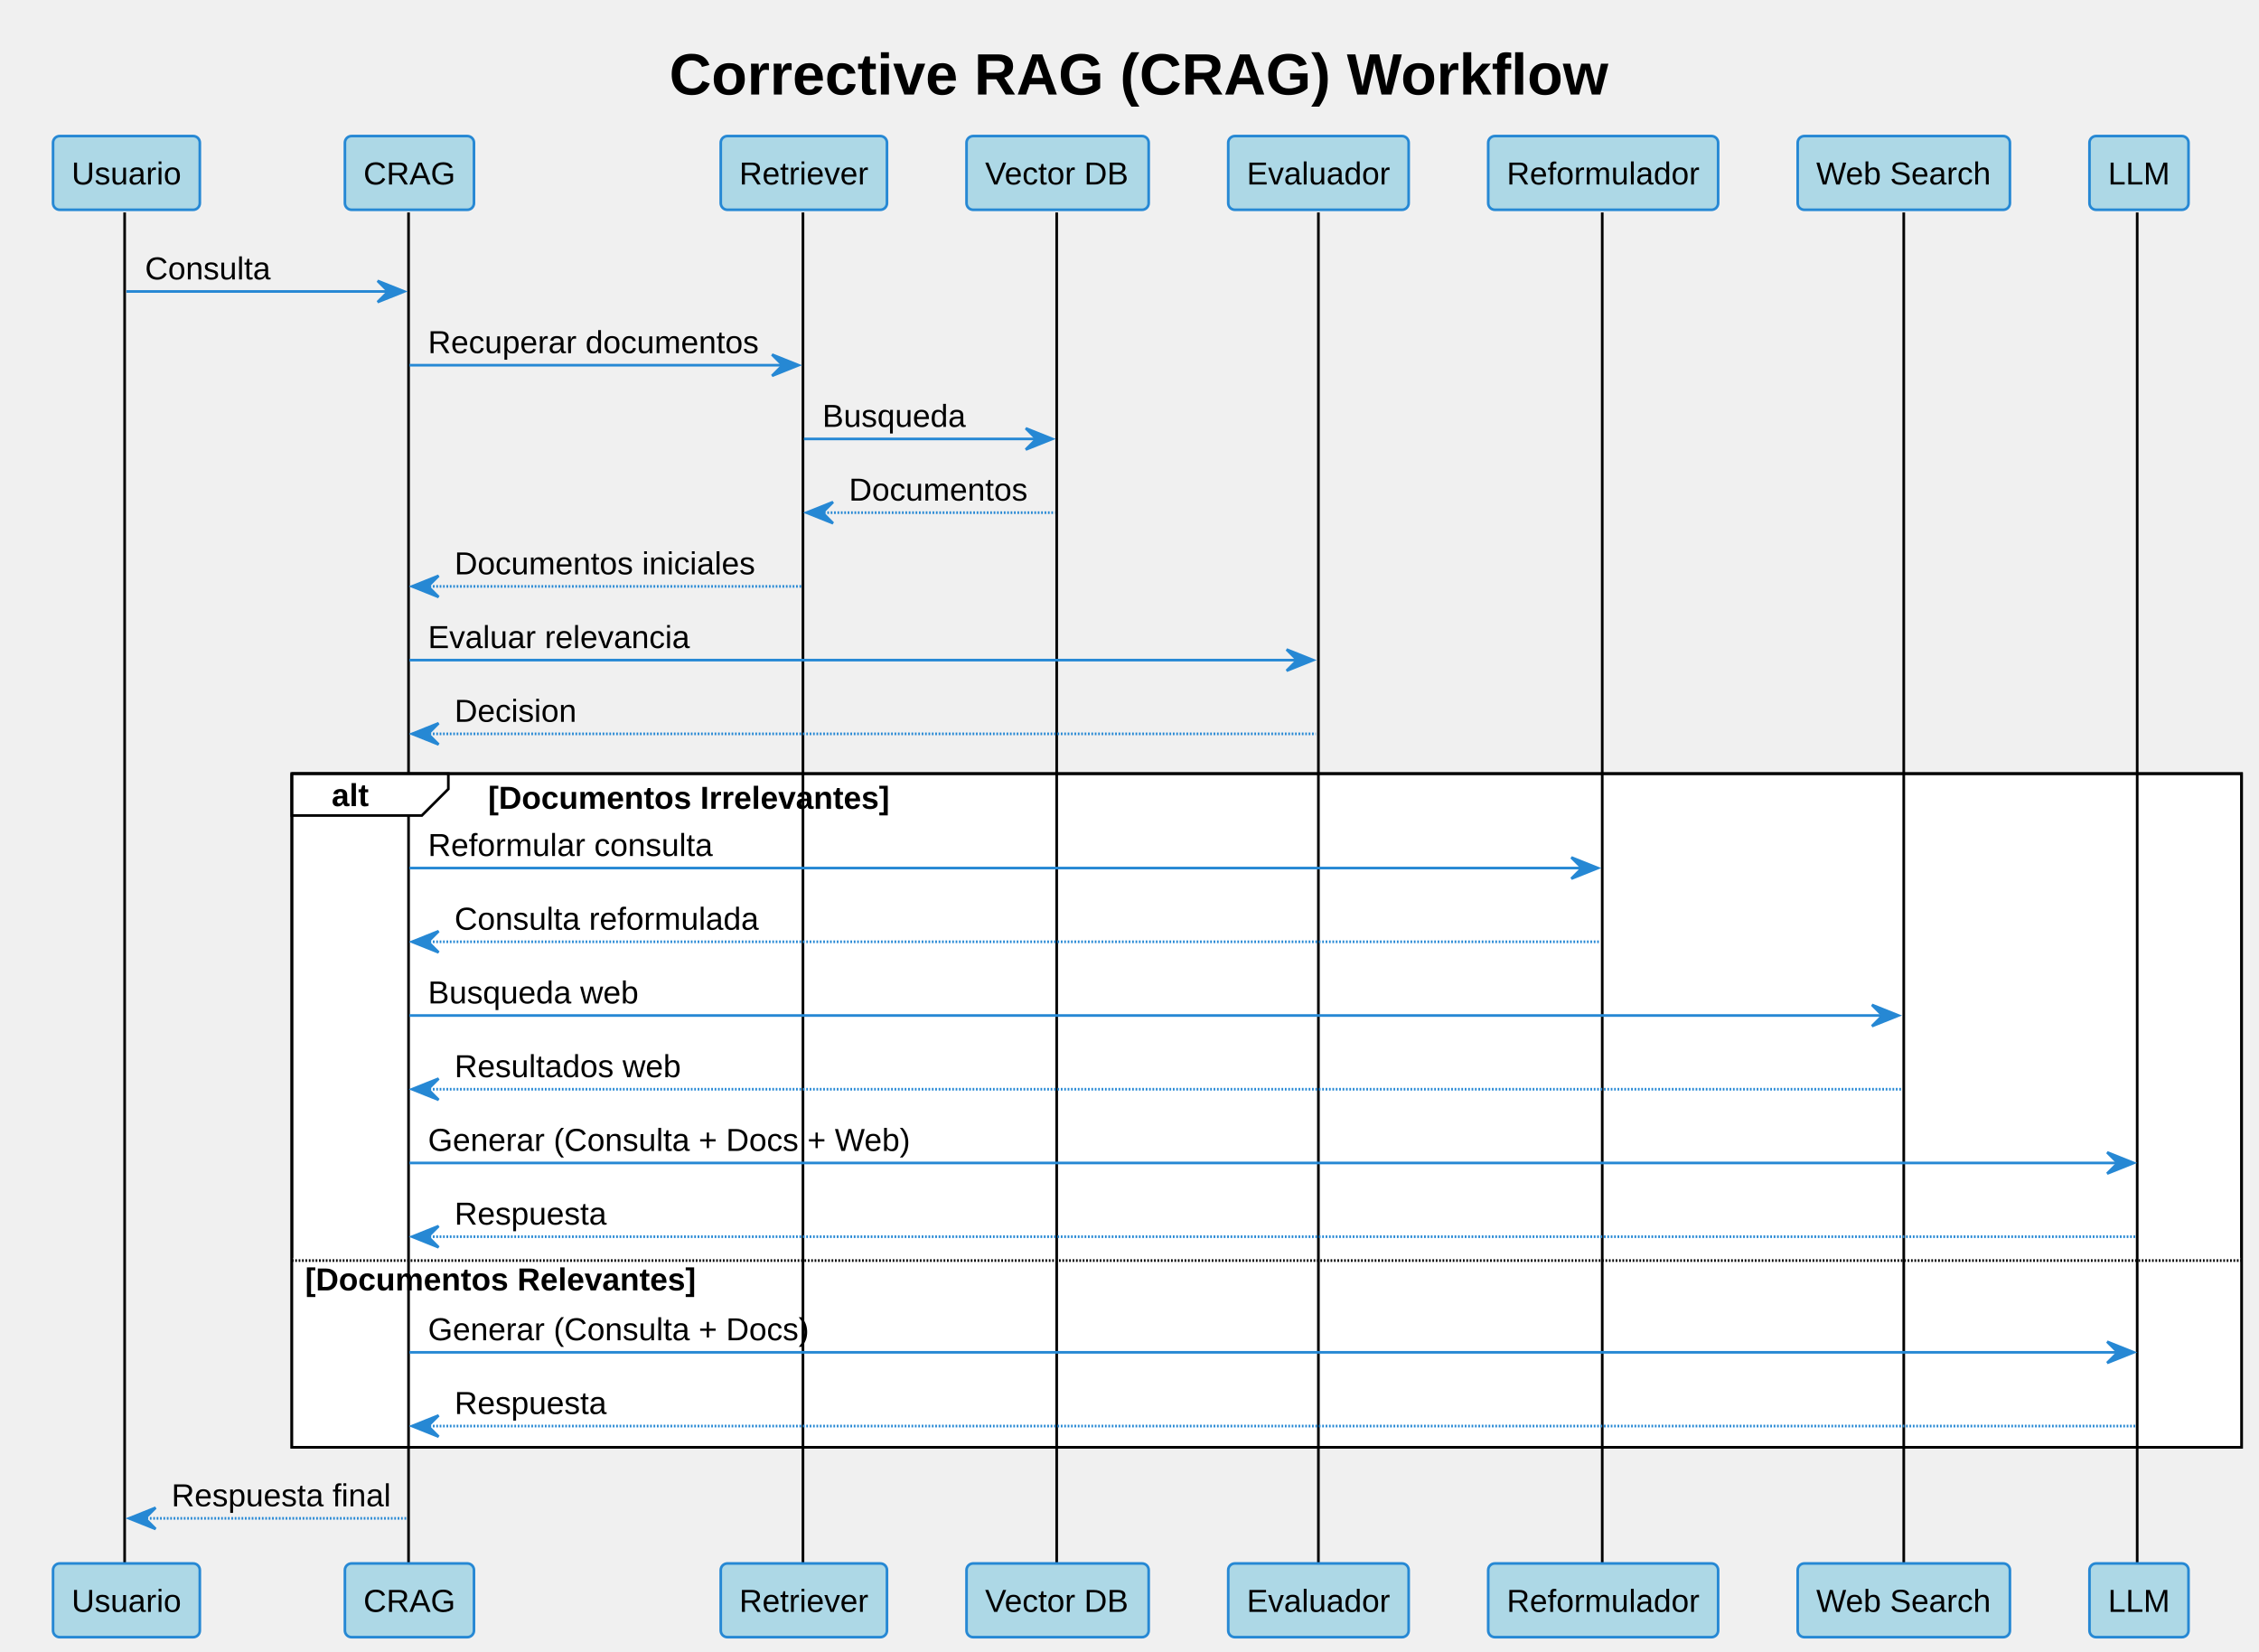
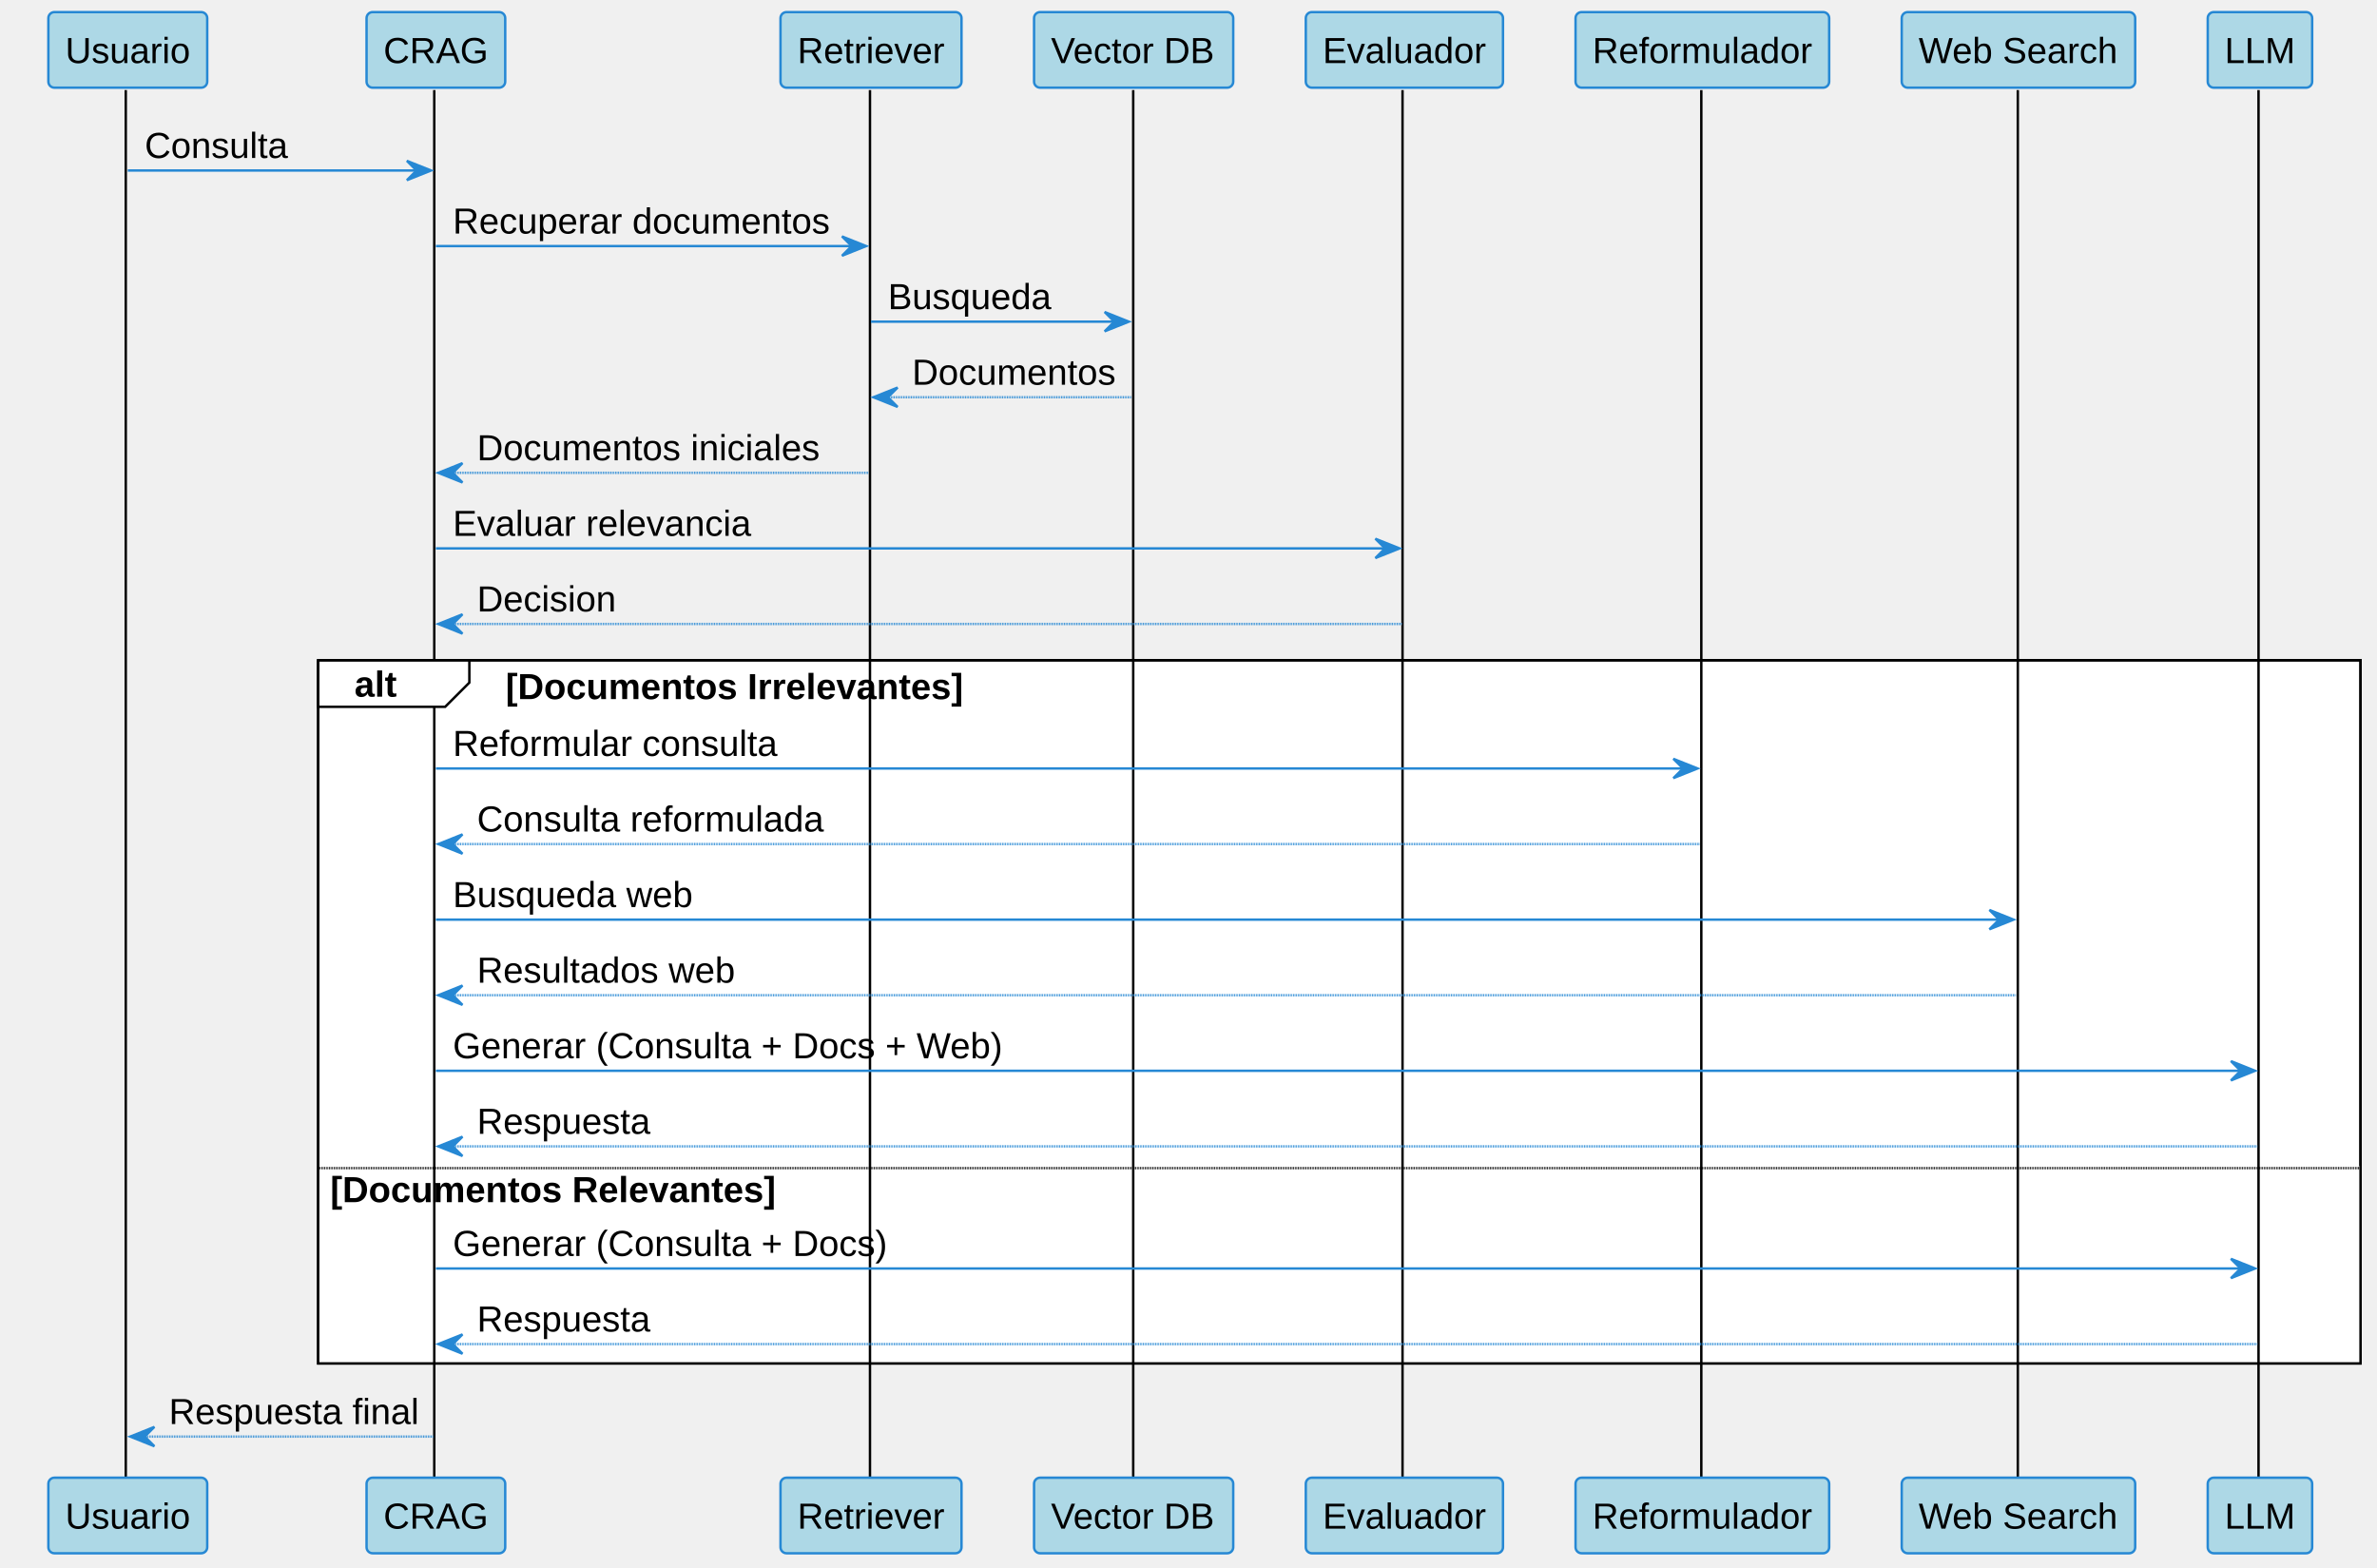
- <svg xmlns="http://www.w3.org/2000/svg" contentStyleType="text/css" height="1946.875px" preserveAspectRatio="none" style="width:2662px;height:1946px;" version="1.1" viewBox="0 0 2662 1946" width="2662.5px" zoomAndPan="magnify">
+ <svg xmlns="http://www.w3.org/2000/svg" contentStyleType="text/css" height="4050px" preserveAspectRatio="none" style="width:6143px;height:4050px;" version="1.1" viewBox="0 0 6143 4050" width="6143.75px" zoomAndPan="magnify">
  <defs />
  <g>
-     <text fill="#000000" font-family="Arial" font-size="68.75" font-weight="bold" lengthAdjust="spacing" textLength="1107.721" x="788.728" y="111.362">Corrective RAG (CRAG) Workflow</text>
-     <rect fill="#FFFFFF" height="793.713" style="stroke:#000000;stroke-width:3.125;" width="2297.501" x="343.927" y="911.527" />
-     <rect fill="#FFFFFF" height="223.114" style="stroke:none;stroke-width:3.125;" width="2297.501" x="343.927" y="1482.126" />
-     <line style="stroke:#000000;stroke-width:3.125;" x1="146.875" x2="146.875" y1="250.302" y2="1845.236" />
-     <line style="stroke:#000000;stroke-width:3.125;" x1="481.427" x2="481.427" y1="250.302" y2="1845.236" />
-     <line style="stroke:#000000;stroke-width:3.125;" x1="946.207" x2="946.207" y1="250.302" y2="1845.236" />
-     <line style="stroke:#000000;stroke-width:3.125;" x1="1245.206" x2="1245.206" y1="250.302" y2="1845.236" />
-     <line style="stroke:#000000;stroke-width:3.125;" x1="1553.598" x2="1553.598" y1="250.302" y2="1845.236" />
-     <line style="stroke:#000000;stroke-width:3.125;" x1="1888.083" x2="1888.083" y1="250.302" y2="1845.236" />
-     <line style="stroke:#000000;stroke-width:3.125;" x1="2243.387" x2="2243.387" y1="250.302" y2="1845.236" />
-     <line style="stroke:#000000;stroke-width:3.125;" x1="2518.478" x2="2518.478" y1="250.302" y2="1845.236" />
-     <rect fill="#ADD8E6" height="86.871" rx="7.812" ry="7.812" style="stroke:#2688D4;stroke-width:3.125;" width="172.968" x="62.5" y="160.306" />
-     <text fill="#000000" font-family="Arial" font-size="37.5" lengthAdjust="spacing" textLength="129.218" x="84.375" y="217.355">Usuario</text>
-     <rect fill="#ADD8E6" height="86.871" rx="7.812" ry="7.812" style="stroke:#2688D4;stroke-width:3.125;" width="172.968" x="62.5" y="1842.111" />
-     <text fill="#000000" font-family="Arial" font-size="37.5" lengthAdjust="spacing" textLength="129.218" x="84.375" y="1899.161">Usuario</text>
-     <rect fill="#ADD8E6" height="86.871" rx="7.812" ry="7.812" style="stroke:#2688D4;stroke-width:3.125;" width="152.094" x="406.427" y="160.306" />
-     <text fill="#000000" font-family="Arial" font-size="37.5" lengthAdjust="spacing" textLength="108.344" x="428.302" y="217.355">CRAG</text>
-     <rect fill="#ADD8E6" height="86.871" rx="7.812" ry="7.812" style="stroke:#2688D4;stroke-width:3.125;" width="152.094" x="406.427" y="1842.111" />
-     <text fill="#000000" font-family="Arial" font-size="37.5" lengthAdjust="spacing" textLength="108.344" x="428.302" y="1899.161">CRAG</text>
-     <rect fill="#ADD8E6" height="86.871" rx="7.812" ry="7.812" style="stroke:#2688D4;stroke-width:3.125;" width="195.874" x="849.332" y="160.306" />
-     <text fill="#000000" font-family="Arial" font-size="37.5" lengthAdjust="spacing" textLength="152.124" x="871.207" y="217.355">Retriever</text>
-     <rect fill="#ADD8E6" height="86.871" rx="7.812" ry="7.812" style="stroke:#2688D4;stroke-width:3.125;" width="195.874" x="849.332" y="1842.111" />
-     <text fill="#000000" font-family="Arial" font-size="37.5" lengthAdjust="spacing" textLength="152.124" x="871.207" y="1899.161">Retriever</text>
-     <rect fill="#ADD8E6" height="86.871" rx="7.812" ry="7.812" style="stroke:#2688D4;stroke-width:3.125;" width="214.642" x="1138.956" y="160.306" />
-     <text fill="#000000" font-family="Arial" font-size="37.5" lengthAdjust="spacing" textLength="170.892" x="1160.831" y="217.355">Vector DB</text>
-     <rect fill="#ADD8E6" height="86.871" rx="7.812" ry="7.812" style="stroke:#2688D4;stroke-width:3.125;" width="214.642" x="1138.956" y="1842.111" />
-     <text fill="#000000" font-family="Arial" font-size="37.5" lengthAdjust="spacing" textLength="170.892" x="1160.831" y="1899.161">Vector DB</text>
-     <rect fill="#ADD8E6" height="86.871" rx="7.812" ry="7.812" style="stroke:#2688D4;stroke-width:3.125;" width="212.61" x="1447.348" y="160.306" />
-     <text fill="#000000" font-family="Arial" font-size="37.5" lengthAdjust="spacing" textLength="168.86" x="1469.223" y="217.355">Evaluador</text>
-     <rect fill="#ADD8E6" height="86.871" rx="7.812" ry="7.812" style="stroke:#2688D4;stroke-width:3.125;" width="212.61" x="1447.348" y="1842.111" />
-     <text fill="#000000" font-family="Arial" font-size="37.5" lengthAdjust="spacing" textLength="168.86" x="1469.223" y="1899.161">Evaluador</text>
-     <rect fill="#ADD8E6" height="86.871" rx="7.812" ry="7.812" style="stroke:#2688D4;stroke-width:3.125;" width="270.929" x="1753.708" y="160.306" />
-     <text fill="#000000" font-family="Arial" font-size="37.5" lengthAdjust="spacing" textLength="227.179" x="1775.583" y="217.355">Reformulador</text>
-     <rect fill="#ADD8E6" height="86.871" rx="7.812" ry="7.812" style="stroke:#2688D4;stroke-width:3.125;" width="270.929" x="1753.708" y="1842.111" />
-     <text fill="#000000" font-family="Arial" font-size="37.5" lengthAdjust="spacing" textLength="227.179" x="1775.583" y="1899.161">Reformulador</text>
-     <rect fill="#ADD8E6" height="86.871" rx="7.812" ry="7.812" style="stroke:#2688D4;stroke-width:3.125;" width="250.092" x="2118.387" y="160.306" />
-     <text fill="#000000" font-family="Arial" font-size="37.5" lengthAdjust="spacing" textLength="206.342" x="2140.262" y="217.355">Web Search</text>
-     <rect fill="#ADD8E6" height="86.871" rx="7.812" ry="7.812" style="stroke:#2688D4;stroke-width:3.125;" width="250.092" x="2118.387" y="1842.111" />
-     <text fill="#000000" font-family="Arial" font-size="37.5" lengthAdjust="spacing" textLength="206.342" x="2140.262" y="1899.161">Web Search</text>
-     <rect fill="#ADD8E6" height="86.871" rx="7.812" ry="7.812" style="stroke:#2688D4;stroke-width:3.125;" width="116.699" x="2462.228" y="160.306" />
-     <text fill="#000000" font-family="Arial" font-size="37.5" lengthAdjust="spacing" textLength="72.949" x="2484.103" y="217.355">LLM</text>
-     <rect fill="#ADD8E6" height="86.871" rx="7.812" ry="7.812" style="stroke:#2688D4;stroke-width:3.125;" width="116.699" x="2462.228" y="1842.111" />
-     <text fill="#000000" font-family="Arial" font-size="37.5" lengthAdjust="spacing" textLength="72.949" x="2484.103" y="1899.161">LLM</text>
-     <polygon fill="#2688D4" points="444.974,330.923,476.224,343.423,444.974,355.923,457.474,343.423" style="stroke:#2688D4;stroke-width:3.125;" />
-     <line style="stroke:#2688D4;stroke-width:3.125;" x1="148.984" x2="463.724" y1="343.423" y2="343.423" />
-     <text fill="#000000" font-family="Arial" font-size="37.5" lengthAdjust="spacing" textLength="148.004" x="170.859" y="329.227">Consulta</text>
-     <polygon fill="#2688D4" points="909.769,417.795,941.019,430.295,909.769,442.795,922.269,430.295" style="stroke:#2688D4;stroke-width:3.125;" />
-     <line style="stroke:#2688D4;stroke-width:3.125;" x1="482.474" x2="928.519" y1="430.295" y2="430.295" />
-     <text fill="#000000" font-family="Arial" font-size="37.5" lengthAdjust="spacing" textLength="389.795" x="504.349" y="416.098">Recuperar documentos</text>
-     <polygon fill="#2688D4" points="1208.777,504.666,1240.027,517.166,1208.777,529.666,1221.277,517.166" style="stroke:#2688D4;stroke-width:3.125;" />
-     <line style="stroke:#2688D4;stroke-width:3.125;" x1="947.269" x2="1227.527" y1="517.166" y2="517.166" />
-     <text fill="#000000" font-family="Arial" font-size="37.5" lengthAdjust="spacing" textLength="168.897" x="969.144" y="502.969">Busqueda</text>
-     <polygon fill="#2688D4" points="981.644,591.538,950.394,604.038,981.644,616.538,969.144,604.038" style="stroke:#2688D4;stroke-width:3.125;" />
-     <line style="stroke:#2688D4;stroke-width:3.125;stroke-dasharray:2.0,2.0;" x1="962.894" x2="1243.152" y1="604.038" y2="604.038" />
-     <text fill="#000000" font-family="Arial" font-size="37.5" lengthAdjust="spacing" textLength="210.516" x="1000.394" y="589.841">Documentos</text>
-     <polygon fill="#2688D4" points="516.849,678.409,485.599,690.909,516.849,703.409,504.349,690.909" style="stroke:#2688D4;stroke-width:3.125;" />
-     <line style="stroke:#2688D4;stroke-width:3.125;stroke-dasharray:2.0,2.0;" x1="498.099" x2="944.144" y1="690.909" y2="690.909" />
-     <text fill="#000000" font-family="Arial" font-size="37.5" lengthAdjust="spacing" textLength="354.327" x="535.599" y="676.712">Documentos iniciales</text>
-     <polygon fill="#2688D4" points="1516.153,765.28,1547.403,777.78,1516.153,790.28,1528.653,777.78" style="stroke:#2688D4;stroke-width:3.125;" />
-     <line style="stroke:#2688D4;stroke-width:3.125;" x1="482.474" x2="1534.903" y1="777.78" y2="777.78" />
-     <text fill="#000000" font-family="Arial" font-size="37.5" lengthAdjust="spacing" textLength="308.496" x="504.349" y="763.583">Evaluar relevancia</text>
-     <polygon fill="#2688D4" points="516.849,852.152,485.599,864.652,516.849,877.152,504.349,864.652" style="stroke:#2688D4;stroke-width:3.125;" />
-     <line style="stroke:#2688D4;stroke-width:3.125;stroke-dasharray:2.0,2.0;" x1="498.099" x2="1550.528" y1="864.652" y2="864.652" />
-     <text fill="#000000" font-family="Arial" font-size="37.5" lengthAdjust="spacing" textLength="143.811" x="535.599" y="850.455">Decision</text>
-     <path d="M343.927,911.527 L528.314,911.527 L528.314,929.648 L497.064,960.898 L343.927,960.898 L343.927,911.527 " fill="#FFFFFF" style="stroke:#000000;stroke-width:3.125;" />
-     <rect fill="none" height="793.713" style="stroke:#000000;stroke-width:3.125;" width="2297.501" x="343.927" y="911.527" />
-     <text fill="#000000" font-family="Arial" font-size="37.5" font-weight="bold" lengthAdjust="spacing" textLength="43.762" x="390.802" y="949.826">alt</text>
-     <text fill="#000000" font-family="Arial" font-size="37.5" font-weight="bold" lengthAdjust="spacing" textLength="473.053" x="575.189" y="952.951">[Documentos Irrelevantes]</text>
-     <polygon fill="#2688D4" points="1851.672,1010.269,1882.922,1022.769,1851.672,1035.269,1864.172,1022.769" style="stroke:#2688D4;stroke-width:3.125;" />
-     <line style="stroke:#2688D4;stroke-width:3.125;" x1="482.474" x2="1870.422" y1="1022.769" y2="1022.769" />
-     <text fill="#000000" font-family="Arial" font-size="37.5" lengthAdjust="spacing" textLength="335.559" x="504.349" y="1008.572">Reformular consulta</text>
-     <polygon fill="#2688D4" points="516.849,1097.14,485.599,1109.64,516.849,1122.14,504.349,1109.64" style="stroke:#2688D4;stroke-width:3.125;" />
-     <line style="stroke:#2688D4;stroke-width:3.125;stroke-dasharray:2.0,2.0;" x1="498.099" x2="1886.047" y1="1109.64" y2="1109.64" />
-     <text fill="#000000" font-family="Arial" font-size="37.5" lengthAdjust="spacing" textLength="358.521" x="535.599" y="1095.444">Consulta reformulada</text>
-     <polygon fill="#2688D4" points="2205.933,1184.012,2237.183,1196.512,2205.933,1209.012,2218.433,1196.512" style="stroke:#2688D4;stroke-width:3.125;" />
-     <line style="stroke:#2688D4;stroke-width:3.125;" x1="482.474" x2="2224.683" y1="1196.512" y2="1196.512" />
-     <text fill="#000000" font-family="Arial" font-size="37.5" lengthAdjust="spacing" textLength="248.108" x="504.349" y="1182.315">Busqueda web</text>
-     <polygon fill="#2688D4" points="516.849,1270.883,485.599,1283.383,516.849,1295.883,504.349,1283.383" style="stroke:#2688D4;stroke-width:3.125;" />
-     <line style="stroke:#2688D4;stroke-width:3.125;stroke-dasharray:2.0,2.0;" x1="498.099" x2="2240.308" y1="1283.383" y2="1283.383" />
-     <text fill="#000000" font-family="Arial" font-size="37.5" lengthAdjust="spacing" textLength="266.821" x="535.599" y="1269.186">Resultados web</text>
-     <polygon fill="#2688D4" points="2483.078,1357.755,2514.328,1370.255,2483.078,1382.755,2495.578,1370.255" style="stroke:#2688D4;stroke-width:3.125;" />
-     <line style="stroke:#2688D4;stroke-width:3.125;" x1="482.474" x2="2501.828" y1="1370.255" y2="1370.255" />
-     <text fill="#000000" font-family="Arial" font-size="37.5" lengthAdjust="spacing" textLength="568.982" x="504.349" y="1356.058">Generar (Consulta + Docs + Web)</text>
-     <polygon fill="#2688D4" points="516.849,1444.626,485.599,1457.126,516.849,1469.626,504.349,1457.126" style="stroke:#2688D4;stroke-width:3.125;" />
-     <line style="stroke:#2688D4;stroke-width:3.125;stroke-dasharray:2.0,2.0;" x1="498.099" x2="2517.453" y1="1457.126" y2="1457.126" />
-     <text fill="#000000" font-family="Arial" font-size="37.5" lengthAdjust="spacing" textLength="179.279" x="535.599" y="1442.929">Respuesta</text>
-     <line style="stroke:#000000;stroke-width:3.125;stroke-dasharray:2.0,2.0;" x1="343.927" x2="2641.428" y1="1485.251" y2="1485.251" />
-     <text fill="#000000" font-family="Arial" font-size="37.5" font-weight="bold" lengthAdjust="spacing" textLength="460.529" x="359.552" y="1520.425">[Documentos Relevantes]</text>
-     <polygon fill="#2688D4" points="2483.078,1580.869,2514.328,1593.369,2483.078,1605.869,2495.578,1593.369" style="stroke:#2688D4;stroke-width:3.125;" />
-     <line style="stroke:#2688D4;stroke-width:3.125;" x1="482.474" x2="2501.828" y1="1593.369" y2="1593.369" />
-     <text fill="#000000" font-family="Arial" font-size="37.5" lengthAdjust="spacing" textLength="449.139" x="504.349" y="1579.172">Generar (Consulta + Docs)</text>
-     <polygon fill="#2688D4" points="516.849,1667.74,485.599,1680.24,516.849,1692.74,504.349,1680.24" style="stroke:#2688D4;stroke-width:3.125;" />
-     <line style="stroke:#2688D4;stroke-width:3.125;stroke-dasharray:2.0,2.0;" x1="498.099" x2="2517.453" y1="1680.24" y2="1680.24" />
-     <text fill="#000000" font-family="Arial" font-size="37.5" lengthAdjust="spacing" textLength="179.279" x="535.599" y="1666.043">Respuesta</text>
-     <polygon fill="#2688D4" points="183.359,1776.486,152.109,1788.986,183.359,1801.486,170.859,1788.986" style="stroke:#2688D4;stroke-width:3.125;" />
-     <line style="stroke:#2688D4;stroke-width:3.125;stroke-dasharray:2.0,2.0;" x1="164.609" x2="479.349" y1="1788.986" y2="1788.986" />
-     <text fill="#000000" font-family="Arial" font-size="37.5" lengthAdjust="spacing" textLength="258.49" x="202.109" y="1774.789">Respuesta final</text>
+     <rect fill="#FFFFFF" height="1817.087" style="stroke:#000000;stroke-width:6.25;" width="5278.127" x="822.317" y="1706.177" />
+     <rect fill="#FFFFFF" height="510.91" style="stroke:none;stroke-width:6.25;" width="5278.127" x="822.317" y="3012.354" />
+     <line style="stroke:#000000;stroke-width:6.25;" x1="325" x2="325" y1="232.803" y2="3824.817" />
+     <line style="stroke:#000000;stroke-width:6.25;" x1="1122.318" x2="1122.318" y1="232.803" y2="3824.817" />
+     <line style="stroke:#000000;stroke-width:6.25;" x1="2248.329" x2="2248.329" y1="232.803" y2="3824.817" />
+     <line style="stroke:#000000;stroke-width:6.25;" x1="2928.639" x2="2928.639" y1="232.803" y2="3824.817" />
+     <line style="stroke:#000000;stroke-width:6.25;" x1="3624.62" x2="3624.62" y1="232.803" y2="3824.817" />
+     <line style="stroke:#000000;stroke-width:6.25;" x1="4396.77" x2="4396.77" y1="232.803" y2="3824.817" />
+     <line style="stroke:#000000;stroke-width:6.25;" x1="5214.717" x2="5214.717" y1="232.803" y2="3824.817" />
+     <line style="stroke:#000000;stroke-width:6.25;" x1="5836.821" x2="5836.821" y1="232.803" y2="3824.817" />
+     <rect fill="#ADD8E6" height="195.303" rx="15.625" ry="15.625" style="stroke:#2688D4;stroke-width:6.25;" width="410.544" x="125" y="31.25" />
+     <text fill="#000000" font-family="Arial" font-size="93.75" lengthAdjust="spacing" textLength="323.044" x="168.75" y="162.936">Usuario</text>
+     <rect fill="#ADD8E6" height="195.303" rx="15.625" ry="15.625" style="stroke:#2688D4;stroke-width:6.25;" width="410.544" x="125" y="3818.567" />
+     <text fill="#000000" font-family="Arial" font-size="93.75" lengthAdjust="spacing" textLength="323.044" x="168.75" y="3950.253">Usuario</text>
+     <rect fill="#ADD8E6" height="195.303" rx="15.625" ry="15.625" style="stroke:#2688D4;stroke-width:6.25;" width="358.359" x="947.317" y="31.25" />
+     <text fill="#000000" font-family="Arial" font-size="93.75" lengthAdjust="spacing" textLength="270.859" x="991.067" y="162.936">CRAG</text>
+     <rect fill="#ADD8E6" height="195.303" rx="15.625" ry="15.625" style="stroke:#2688D4;stroke-width:6.25;" width="358.359" x="947.317" y="3818.567" />
+     <text fill="#000000" font-family="Arial" font-size="93.75" lengthAdjust="spacing" textLength="270.859" x="991.067" y="3950.253">CRAG</text>
+     <rect fill="#ADD8E6" height="195.303" rx="15.625" ry="15.625" style="stroke:#2688D4;stroke-width:6.25;" width="467.81" x="2017.079" y="31.25" />
+     <text fill="#000000" font-family="Arial" font-size="93.75" lengthAdjust="spacing" textLength="380.31" x="2060.829" y="162.936">Retriever</text>
+     <rect fill="#ADD8E6" height="195.303" rx="15.625" ry="15.625" style="stroke:#2688D4;stroke-width:6.25;" width="467.81" x="2017.079" y="3818.567" />
+     <text fill="#000000" font-family="Arial" font-size="93.75" lengthAdjust="spacing" textLength="380.31" x="2060.829" y="3950.253">Retriever</text>
+     <rect fill="#ADD8E6" height="195.303" rx="15.625" ry="15.625" style="stroke:#2688D4;stroke-width:6.25;" width="514.731" x="2672.389" y="31.25" />
+     <text fill="#000000" font-family="Arial" font-size="93.75" lengthAdjust="spacing" textLength="427.231" x="2716.139" y="162.936">Vector DB</text>
+     <rect fill="#ADD8E6" height="195.303" rx="15.625" ry="15.625" style="stroke:#2688D4;stroke-width:6.25;" width="514.731" x="2672.389" y="3818.567" />
+     <text fill="#000000" font-family="Arial" font-size="93.75" lengthAdjust="spacing" textLength="427.231" x="2716.139" y="3950.253">Vector DB</text>
+     <rect fill="#ADD8E6" height="195.303" rx="15.625" ry="15.625" style="stroke:#2688D4;stroke-width:6.25;" width="509.65" x="3374.62" y="31.25" />
+     <text fill="#000000" font-family="Arial" font-size="93.75" lengthAdjust="spacing" textLength="422.15" x="3418.37" y="162.936">Evaluador</text>
+     <rect fill="#ADD8E6" height="195.303" rx="15.625" ry="15.625" style="stroke:#2688D4;stroke-width:6.25;" width="509.65" x="3374.62" y="3818.567" />
+     <text fill="#000000" font-family="Arial" font-size="93.75" lengthAdjust="spacing" textLength="422.15" x="3418.37" y="3950.253">Evaluador</text>
+     <rect fill="#ADD8E6" height="195.303" rx="15.625" ry="15.625" style="stroke:#2688D4;stroke-width:6.25;" width="655.447" x="4071.77" y="31.25" />
+     <text fill="#000000" font-family="Arial" font-size="93.75" lengthAdjust="spacing" textLength="567.947" x="4115.52" y="162.936">Reformulador</text>
+     <rect fill="#ADD8E6" height="195.303" rx="15.625" ry="15.625" style="stroke:#2688D4;stroke-width:6.25;" width="655.447" x="4071.77" y="3818.567" />
+     <text fill="#000000" font-family="Arial" font-size="93.75" lengthAdjust="spacing" textLength="567.947" x="4115.52" y="3950.253">Reformulador</text>
+     <rect fill="#ADD8E6" height="195.303" rx="15.625" ry="15.625" style="stroke:#2688D4;stroke-width:6.25;" width="603.354" x="4914.717" y="31.25" />
+     <text fill="#000000" font-family="Arial" font-size="93.75" lengthAdjust="spacing" textLength="515.854" x="4958.467" y="162.936">Web Search</text>
+     <rect fill="#ADD8E6" height="195.303" rx="15.625" ry="15.625" style="stroke:#2688D4;stroke-width:6.25;" width="603.354" x="4914.717" y="3818.567" />
+     <text fill="#000000" font-family="Arial" font-size="93.75" lengthAdjust="spacing" textLength="515.854" x="4958.467" y="3950.253">Web Search</text>
+     <rect fill="#ADD8E6" height="195.303" rx="15.625" ry="15.625" style="stroke:#2688D4;stroke-width:6.25;" width="269.873" x="5705.571" y="31.25" />
+     <text fill="#000000" font-family="Arial" font-size="93.75" lengthAdjust="spacing" textLength="182.373" x="5749.321" y="162.936">LLM</text>
+     <rect fill="#ADD8E6" height="195.303" rx="15.625" ry="15.625" style="stroke:#2688D4;stroke-width:6.25;" width="269.873" x="5705.571" y="3818.567" />
+     <text fill="#000000" font-family="Arial" font-size="93.75" lengthAdjust="spacing" textLength="182.373" x="5749.321" y="3950.253">LLM</text>
+     <polygon fill="#2688D4" points="1051.497,415.607,1113.997,440.607,1051.497,465.607,1076.497,440.607" style="stroke:#2688D4;stroke-width:6.25;" />
+     <line style="stroke:#2688D4;stroke-width:6.25;" x1="330.272" x2="1088.997" y1="440.607" y2="440.607" />
+     <text fill="#000000" font-family="Arial" font-size="93.75" lengthAdjust="spacing" textLength="370.01" x="374.022" y="408.24">Consulta</text>
+     <polygon fill="#2688D4" points="2175.984,610.91,2238.484,635.91,2175.984,660.91,2200.984,635.91" style="stroke:#2688D4;stroke-width:6.25;" />
+     <line style="stroke:#2688D4;stroke-width:6.25;" x1="1126.497" x2="2213.484" y1="635.91" y2="635.91" />
+     <text fill="#000000" font-family="Arial" font-size="93.75" lengthAdjust="spacing" textLength="974.487" x="1170.247" y="603.543">Recuperar documentos</text>
+     <polygon fill="#2688D4" points="2854.755,806.213,2917.255,831.213,2854.755,856.213,2879.755,831.213" style="stroke:#2688D4;stroke-width:6.25;" />
+     <line style="stroke:#2688D4;stroke-width:6.25;" x1="2250.984" x2="2892.255" y1="831.213" y2="831.213" />
+     <text fill="#000000" font-family="Arial" font-size="93.75" lengthAdjust="spacing" textLength="422.241" x="2294.734" y="798.846">Busqueda</text>
+     <polygon fill="#2688D4" points="2319.734,1001.517,2257.234,1026.517,2319.734,1051.517,2294.734,1026.517" style="stroke:#2688D4;stroke-width:6.25;" />
+     <line style="stroke:#2688D4;stroke-width:6.25;stroke-dasharray:2.0,2.0;" x1="2282.234" x2="2923.505" y1="1026.517" y2="1026.517" />
+     <text fill="#000000" font-family="Arial" font-size="93.75" lengthAdjust="spacing" textLength="526.291" x="2357.234" y="994.15">Documentos</text>
+     <polygon fill="#2688D4" points="1195.247,1196.82,1132.747,1221.82,1195.247,1246.82,1170.247,1221.82" style="stroke:#2688D4;stroke-width:6.25;" />
+     <line style="stroke:#2688D4;stroke-width:6.25;stroke-dasharray:2.0,2.0;" x1="1157.747" x2="2244.734" y1="1221.82" y2="1221.82" />
+     <text fill="#000000" font-family="Arial" font-size="93.75" lengthAdjust="spacing" textLength="885.818" x="1232.747" y="1189.453">Documentos iniciales</text>
+     <polygon fill="#2688D4" points="3554.445,1392.123,3616.945,1417.123,3554.445,1442.123,3579.445,1417.123" style="stroke:#2688D4;stroke-width:6.25;" />
+     <line style="stroke:#2688D4;stroke-width:6.25;" x1="1126.497" x2="3591.945" y1="1417.123" y2="1417.123" />
+     <text fill="#000000" font-family="Arial" font-size="93.75" lengthAdjust="spacing" textLength="771.24" x="1170.247" y="1384.756">Evaluar relevancia</text>
+     <polygon fill="#2688D4" points="1195.247,1587.427,1132.747,1612.427,1195.247,1637.427,1170.247,1612.427" style="stroke:#2688D4;stroke-width:6.25;" />
+     <line style="stroke:#2688D4;stroke-width:6.25;stroke-dasharray:2.0,2.0;" x1="1157.747" x2="3623.195" y1="1612.427" y2="1612.427" />
+     <text fill="#000000" font-family="Arial" font-size="93.75" lengthAdjust="spacing" textLength="359.528" x="1232.747" y="1580.06">Decision</text>
+     <path d="M822.317,1706.177 L1212.973,1706.177 L1212.973,1763.98 L1150.473,1826.48 L822.317,1826.48 L822.317,1706.177 " fill="#FFFFFF" style="stroke:#000000;stroke-width:6.25;" />
+     <rect fill="none" height="1817.087" style="stroke:#000000;stroke-width:6.25;" width="5278.127" x="822.317" y="1706.177" />
+     <text fill="#000000" font-family="Arial" font-size="93.75" font-weight="bold" lengthAdjust="spacing" textLength="109.406" x="916.067" y="1800.363">alt</text>
+     <text fill="#000000" font-family="Arial" font-size="93.75" font-weight="bold" lengthAdjust="spacing" textLength="1182.632" x="1306.723" y="1806.613">[Documentos Irrelevantes]</text>
+     <polygon fill="#2688D4" points="4324.493,1960.837,4386.993,1985.837,4324.493,2010.837,4349.493,1985.837" style="stroke:#2688D4;stroke-width:6.25;" />
+     <line style="stroke:#2688D4;stroke-width:6.25;" x1="1126.497" x2="4361.993" y1="1985.837" y2="1985.837" />
+     <text fill="#000000" font-family="Arial" font-size="93.75" lengthAdjust="spacing" textLength="838.898" x="1170.247" y="1953.47">Reformular consulta</text>
+     <polygon fill="#2688D4" points="1195.247,2156.14,1132.747,2181.14,1195.247,2206.14,1170.247,2181.14" style="stroke:#2688D4;stroke-width:6.25;" />
+     <line style="stroke:#2688D4;stroke-width:6.25;stroke-dasharray:2.0,2.0;" x1="1157.747" x2="4393.243" y1="2181.14" y2="2181.14" />
+     <text fill="#000000" font-family="Arial" font-size="93.75" lengthAdjust="spacing" textLength="896.301" x="1232.747" y="2148.773">Consulta reformulada</text>
+     <polygon fill="#2688D4" points="5141.394,2351.443,5203.894,2376.443,5141.394,2401.443,5166.394,2376.443" style="stroke:#2688D4;stroke-width:6.25;" />
+     <line style="stroke:#2688D4;stroke-width:6.25;" x1="1126.497" x2="5178.894" y1="2376.443" y2="2376.443" />
+     <text fill="#000000" font-family="Arial" font-size="93.75" lengthAdjust="spacing" textLength="620.27" x="1170.247" y="2344.077">Busqueda web</text>
+     <polygon fill="#2688D4" points="1195.247,2546.747,1132.747,2571.747,1195.247,2596.747,1170.247,2571.747" style="stroke:#2688D4;stroke-width:6.25;" />
+     <line style="stroke:#2688D4;stroke-width:6.25;stroke-dasharray:2.0,2.0;" x1="1157.747" x2="5210.144" y1="2571.747" y2="2571.747" />
+     <text fill="#000000" font-family="Arial" font-size="93.75" lengthAdjust="spacing" textLength="667.053" x="1232.747" y="2539.38">Resultados web</text>
+     <polygon fill="#2688D4" points="5765.507,2742.05,5828.007,2767.05,5765.507,2792.05,5790.507,2767.05" style="stroke:#2688D4;stroke-width:6.25;" />
+     <line style="stroke:#2688D4;stroke-width:6.25;" x1="1126.497" x2="5803.007" y1="2767.05" y2="2767.05" />
+     <text fill="#000000" font-family="Arial" font-size="93.75" lengthAdjust="spacing" textLength="1422.455" x="1170.247" y="2734.683">Generar (Consulta + Docs + Web)</text>
+     <polygon fill="#2688D4" points="1195.247,2937.354,1132.747,2962.354,1195.247,2987.354,1170.247,2962.354" style="stroke:#2688D4;stroke-width:6.25;" />
+     <line style="stroke:#2688D4;stroke-width:6.25;stroke-dasharray:2.0,2.0;" x1="1157.747" x2="5834.257" y1="2962.354" y2="2962.354" />
+     <text fill="#000000" font-family="Arial" font-size="93.75" lengthAdjust="spacing" textLength="448.196" x="1232.747" y="2929.987">Respuesta</text>
+     <line style="stroke:#000000;stroke-width:6.25;stroke-dasharray:2.0,2.0;" x1="822.317" x2="6100.444" y1="3018.604" y2="3018.604" />
+     <text fill="#000000" font-family="Arial" font-size="93.75" font-weight="bold" lengthAdjust="spacing" textLength="1151.321" x="853.567" y="3106.54">[Documentos Relevantes]</text>
+     <polygon fill="#2688D4" points="5765.507,3252.96,5828.007,3277.96,5765.507,3302.96,5790.507,3277.96" style="stroke:#2688D4;stroke-width:6.25;" />
+     <line style="stroke:#2688D4;stroke-width:6.25;" x1="1126.497" x2="5803.007" y1="3277.96" y2="3277.96" />
+     <text fill="#000000" font-family="Arial" font-size="93.75" lengthAdjust="spacing" textLength="1122.849" x="1170.247" y="3245.593">Generar (Consulta + Docs)</text>
+     <polygon fill="#2688D4" points="1195.247,3448.264,1132.747,3473.264,1195.247,3498.264,1170.247,3473.264" style="stroke:#2688D4;stroke-width:6.25;" />
+     <line style="stroke:#2688D4;stroke-width:6.25;stroke-dasharray:2.0,2.0;" x1="1157.747" x2="5834.257" y1="3473.264" y2="3473.264" />
+     <text fill="#000000" font-family="Arial" font-size="93.75" lengthAdjust="spacing" textLength="448.196" x="1232.747" y="3440.897">Respuesta</text>
+     <polygon fill="#2688D4" points="399.022,3687.317,336.522,3712.317,399.022,3737.317,374.022,3712.317" style="stroke:#2688D4;stroke-width:6.25;" />
+     <line style="stroke:#2688D4;stroke-width:6.25;stroke-dasharray:2.0,2.0;" x1="361.522" x2="1120.247" y1="3712.317" y2="3712.317" />
+     <text fill="#000000" font-family="Arial" font-size="93.75" lengthAdjust="spacing" textLength="646.225" x="436.522" y="3679.95">Respuesta final</text>
  </g>
</svg>
